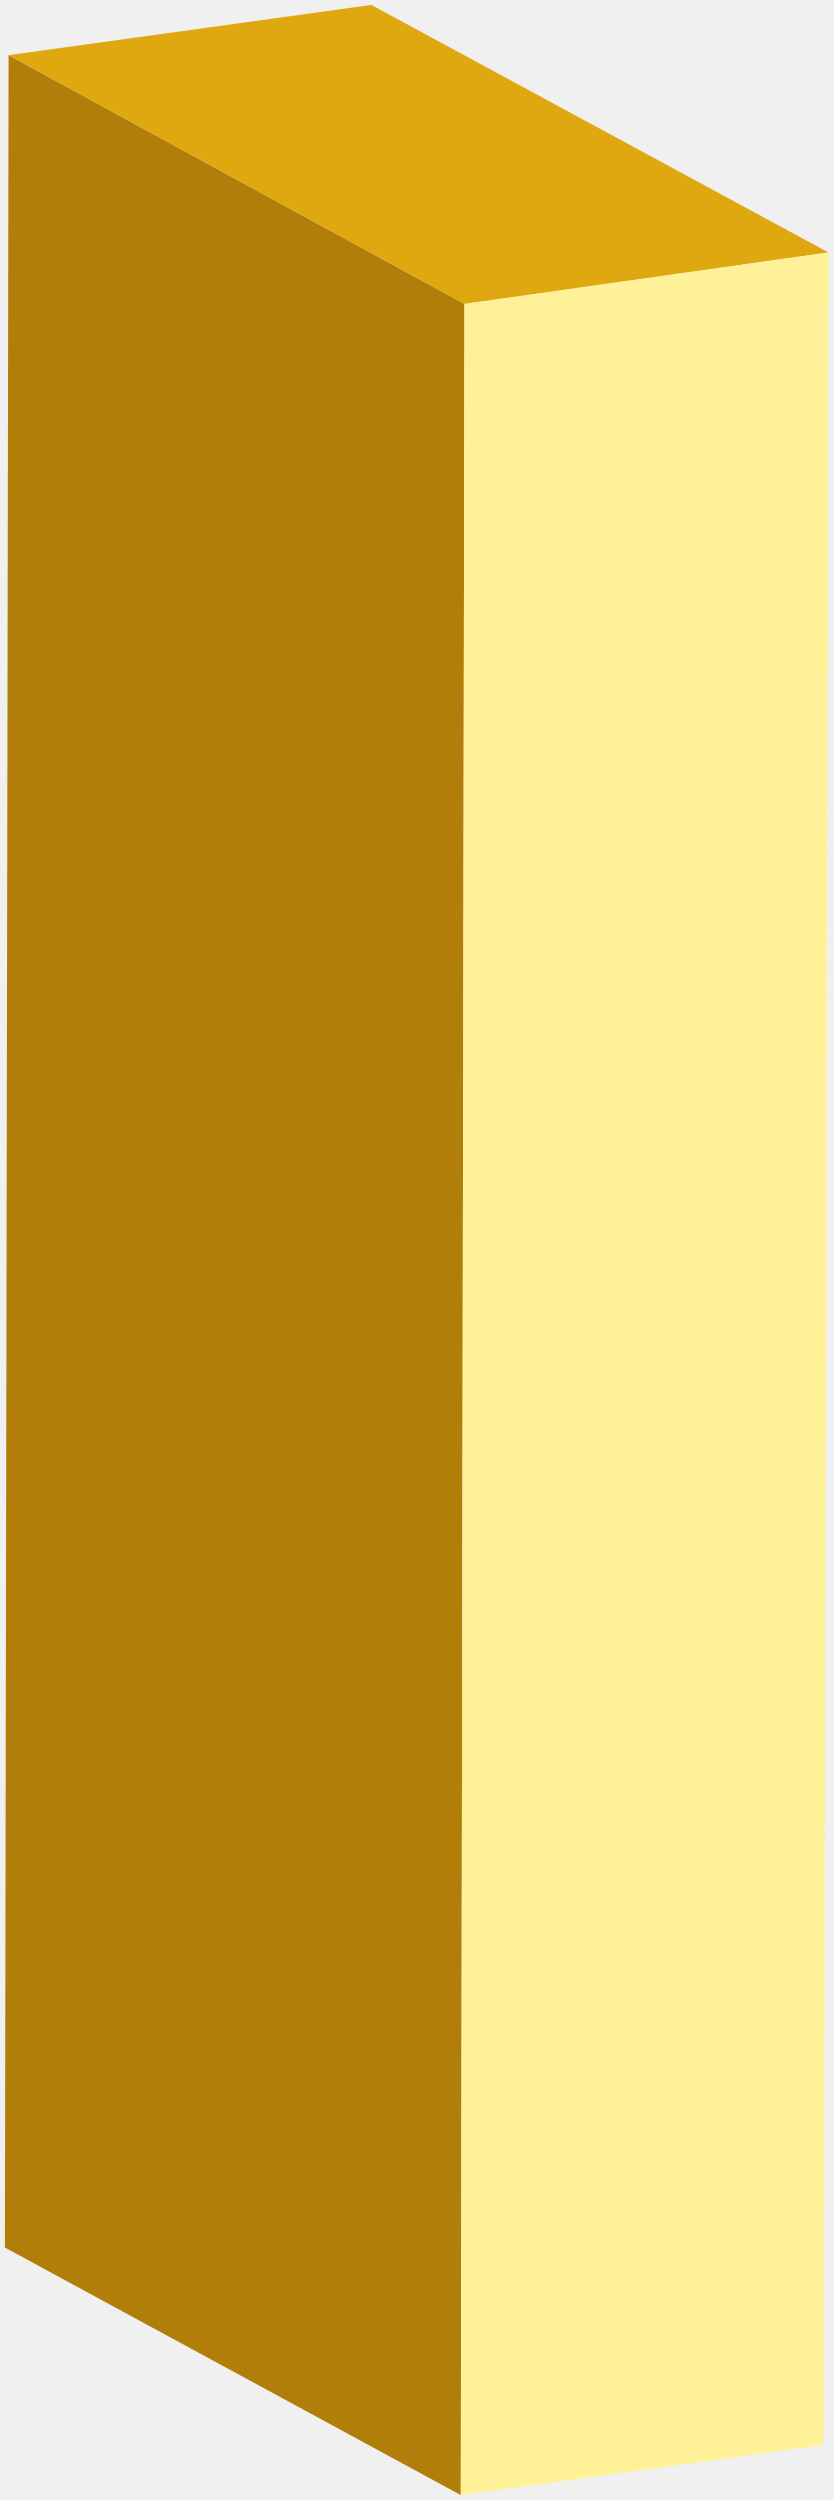
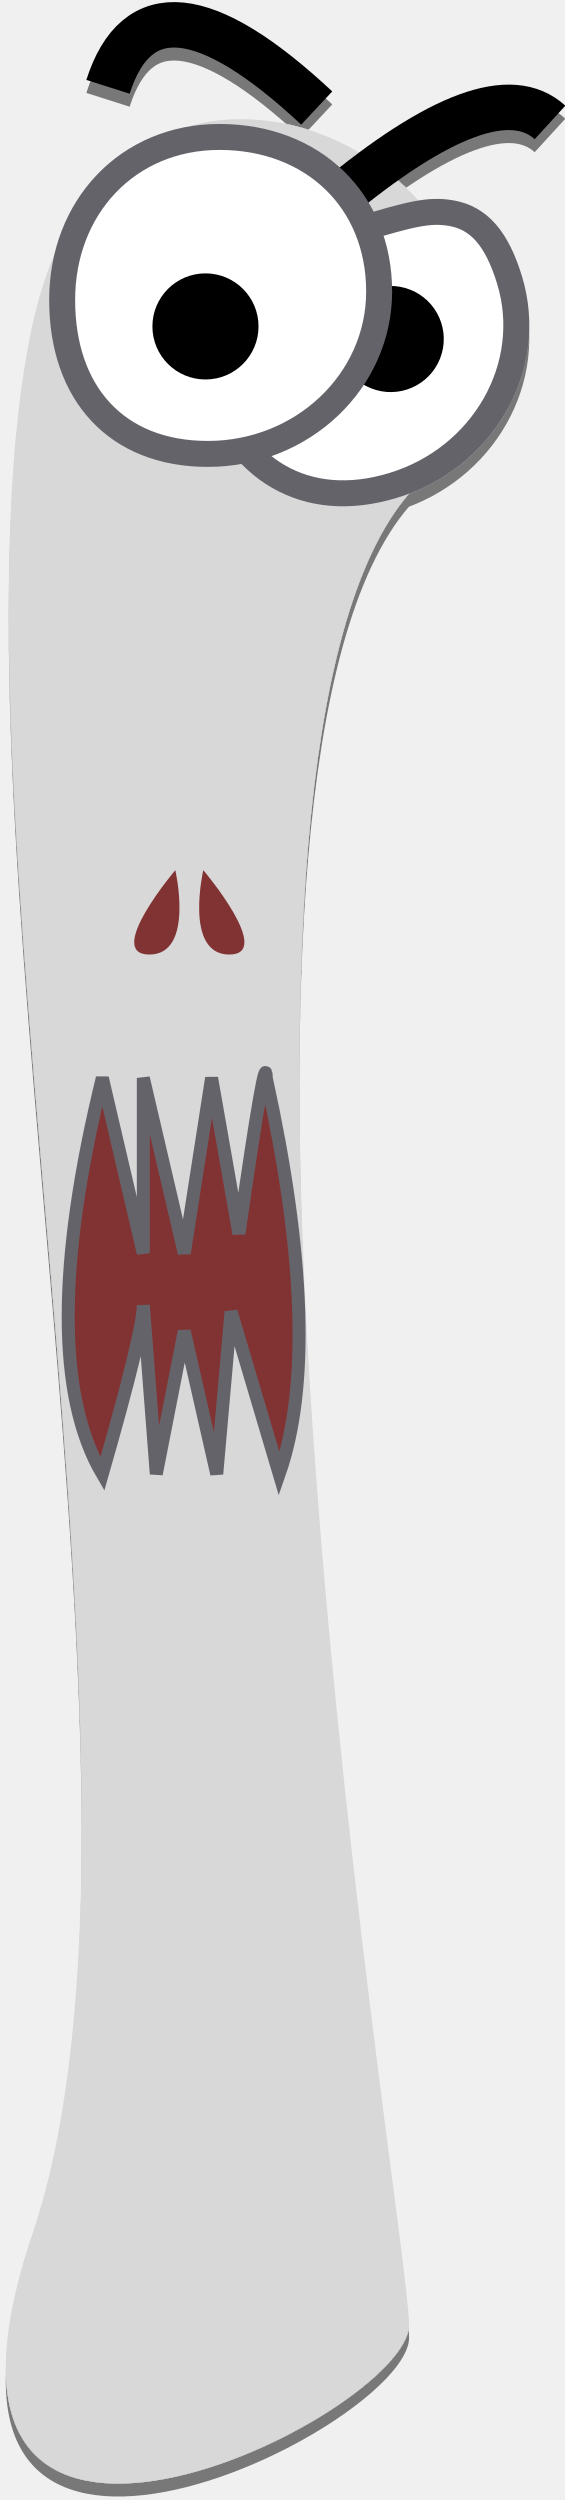
- <svg xmlns="http://www.w3.org/2000/svg" width="68px" height="204px" viewBox="0 0 68 204" version="1.1">
-   <defs />
-   <g id="Page-1" stroke="none" stroke-width="1" fill="none" fill-rule="evenodd">
-     <g id="XMLID_613_" transform="translate(-595, -298)" fill-rule="nonzero">
-       <g id="XMLID_920_" transform="translate(595, 298)">
-         <g id="XMLID_925_" transform="translate(0, 4)" fill="#B07E09">
-           <polygon id="XMLID_926_" points="37.6 199.6 0.4 179.4 0.7 0.5 37.9 20.8" />
+ <svg xmlns="http://www.w3.org/2000/svg" width="87px" height="385px" viewBox="0 0 87 385" version="1.1">
+   <defs>
+     <filter x="-1.0%" y="-1.8%" width="108.1%" height="102.6%" filterUnits="objectBoundingBox" id="filter-1">
+       <feOffset dx="0" dy="2" in="SourceAlpha" result="shadowOffsetOuter1" />
+       <feColorMatrix values="0 0 0 0 0   0 0 0 0 0   0 0 0 0 0  0 0 0 0.5 0" type="matrix" in="shadowOffsetOuter1" result="shadowMatrixOuter1" />
+       <feMerge>
+         <feMergeNode in="shadowMatrixOuter1" />
+         <feMergeNode in="SourceGraphic" />
+       </feMerge>
+     </filter>
+   </defs>
+   <g id="Symbols" stroke="none" stroke-width="1" fill="none" fill-rule="evenodd">
+     <g id="letter/l" transform="translate(-58, -6)">
+       <g id="l" filter="url(#filter-1)" transform="translate(58, 5)">
+         <path d="M5,51 C-10.118,120.854 28,277 5,345 C-18,413 63,373 63,359 C63,351.432 51.896,282.502 47.695,213.81 C44.125,155.427 45.541,97.215 63,77 C101,33 18.882,-13.146 5,51 Z" id="Path-73" fill="#D8D8D8" />
+         <g id="eye" transform="translate(59.84967, 45.60499) rotate(16) translate(-59.84967, -45.60499) translate(30.84967, 7.104991)">
+           <path d="M26.995,69.371 C12.903,69.371 4.556,60.021 4.556,45.66 C4.556,38.865 7.578,34.511 13.276,32.284 C17.526,30.624 22.508,30.169 31.548,30.169 C31.979,30.169 32.336,30.169 33.064,30.167 C41.971,30.153 44.795,30.382 47.776,31.882 C51.686,33.849 53.371,37.729 53.371,44.353 C53.371,58.196 41.537,69.371 26.995,69.371 Z" id="eye-copy" stroke="#65646B" stroke-width="4" fill="#FFFFFF" transform="translate(28.96356, 49.76832) rotate(-33) translate(-28.96356, -49.76832) " />
+           <circle id="pupil" fill="#000000" cx="31.405" cy="45.721" r="8.171" />
+           <path d="M21.005,31.841 C26.938,11.414 33.888,1.792 41.856,2.975" id="Path-2" stroke="#030303" stroke-width="7" transform="translate(31.43073, 17.35938) rotate(18) translate(-31.43073, -17.35938) " />
        </g>
-         <g id="XMLID_923_" fill="#E0A810">
-           <polygon id="XMLID_924_" points="37.9 24.8 0.7 4.5 30.3 0.4 67.6 20.6" />
-         </g>
-         <g id="XMLID_921_" transform="translate(37, 20)" fill="#FFF197">
-           <polygon id="XMLID_922_" points="30.6 0.6 30.2 179.5 0.6 183.6 0.9 4.8" />
-         </g>
+         <path d="M32.011,70.903 C17.919,70.903 9.572,61.554 9.572,47.192 C9.572,32.951 19.629,22.089 33.808,22.089 C48.26,22.089 58.387,31.955 58.387,45.885 C58.387,59.729 46.553,70.903 32.011,70.903 Z" id="eye-copy" stroke="#65646B" stroke-width="4" fill="#FFFFFF" />
+         <circle id="pupil" fill="#000000" cx="31.642" cy="51.27" r="8.171" />
+         <path d="M16.632,14.37 C21.014,0.63 31.73,1.718 48.777,17.636" id="Path-3" stroke="#000000" stroke-width="7" />
+         <path d="M41,167 C41,163.395 39.598,171.395 36.793,191 L32.586,167 L28.379,194 L22.069,167 L22.069,194 L15.759,167 C8.747,195.667 8.747,216 15.759,228 C19.966,213.333 22.069,204.667 22.069,202 L24.069,228 L28.379,206 L33.379,228 L35.586,203 L43,228 C47.667,214.667 47,194.333 41,167 Z" id="Path-74" stroke="#65646B" stroke-width="2" fill="#813333" />
+         <path d="M27,135 C27,135 16,148 23,148 C30,148 27,135 27,135 Z" id="Path-75" fill="#813333" />
+         <path d="M37,135 C37,135 26,148 33,148 C40,148 37,135 37,135 Z" id="Path-75-Copy" fill="#813333" transform="translate(34.15425, 141.5) scale(-1, 1) translate(-34.15425, -141.5) " />
      </g>
    </g>
  </g>
</svg>
